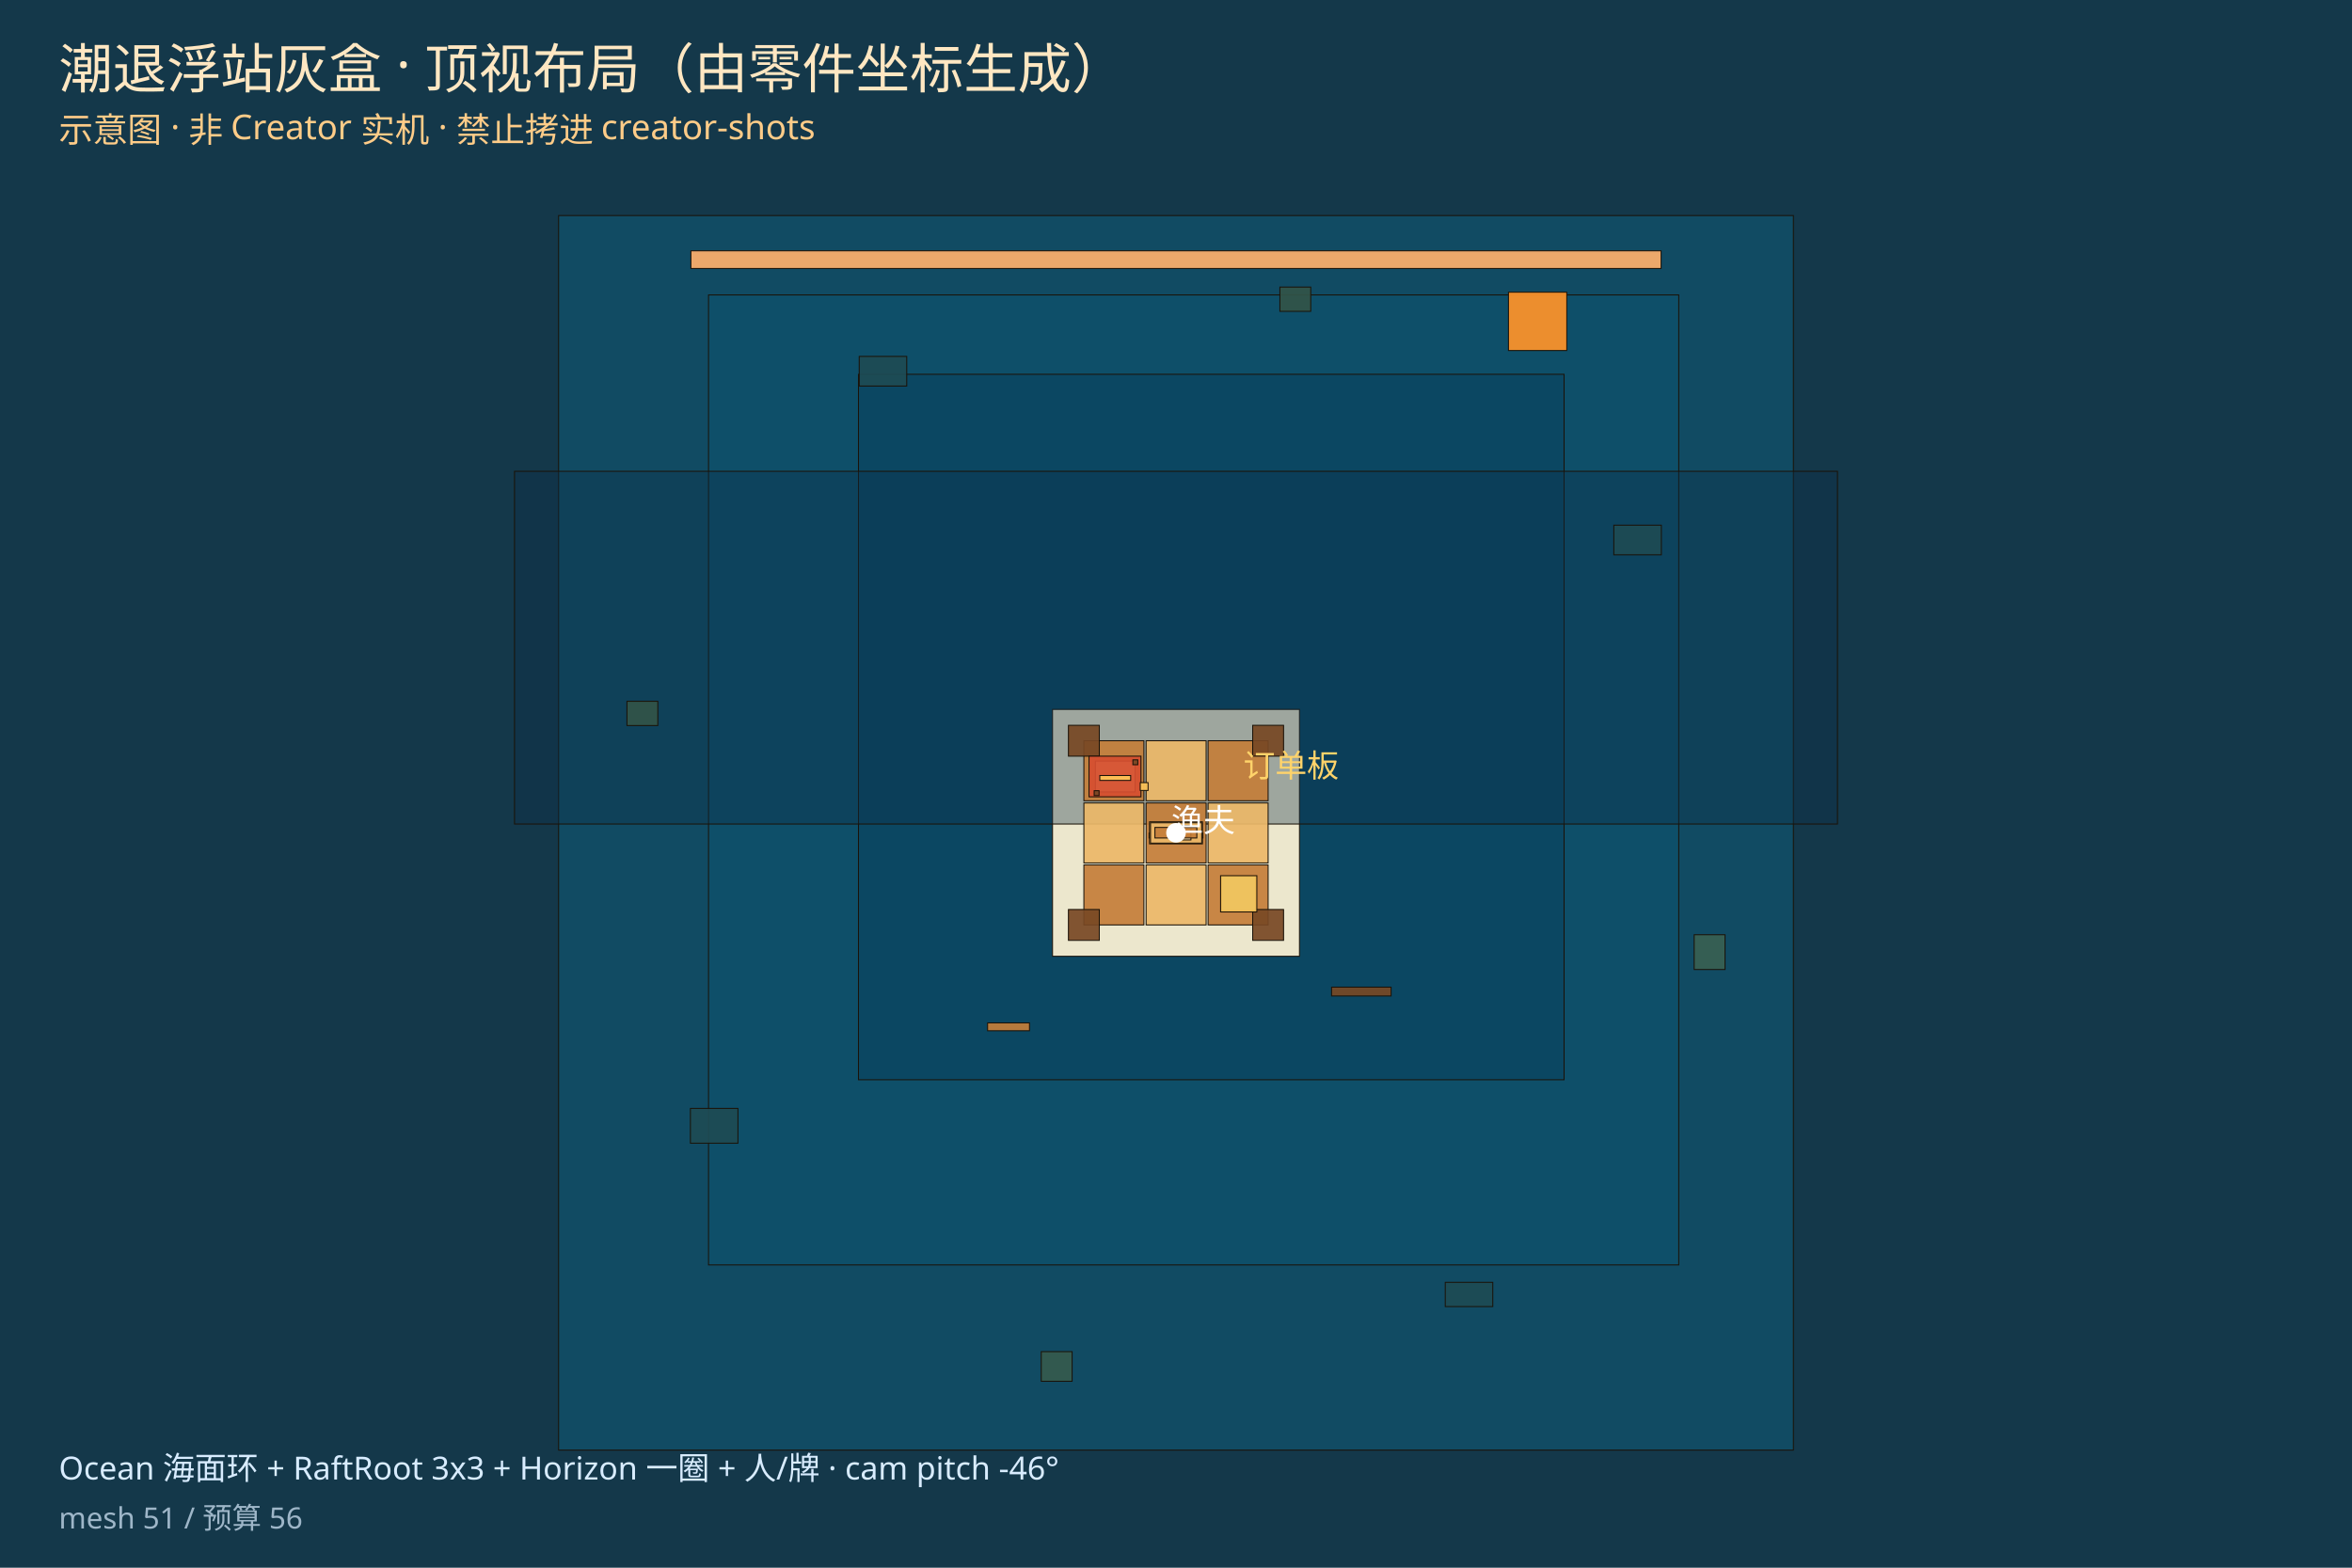
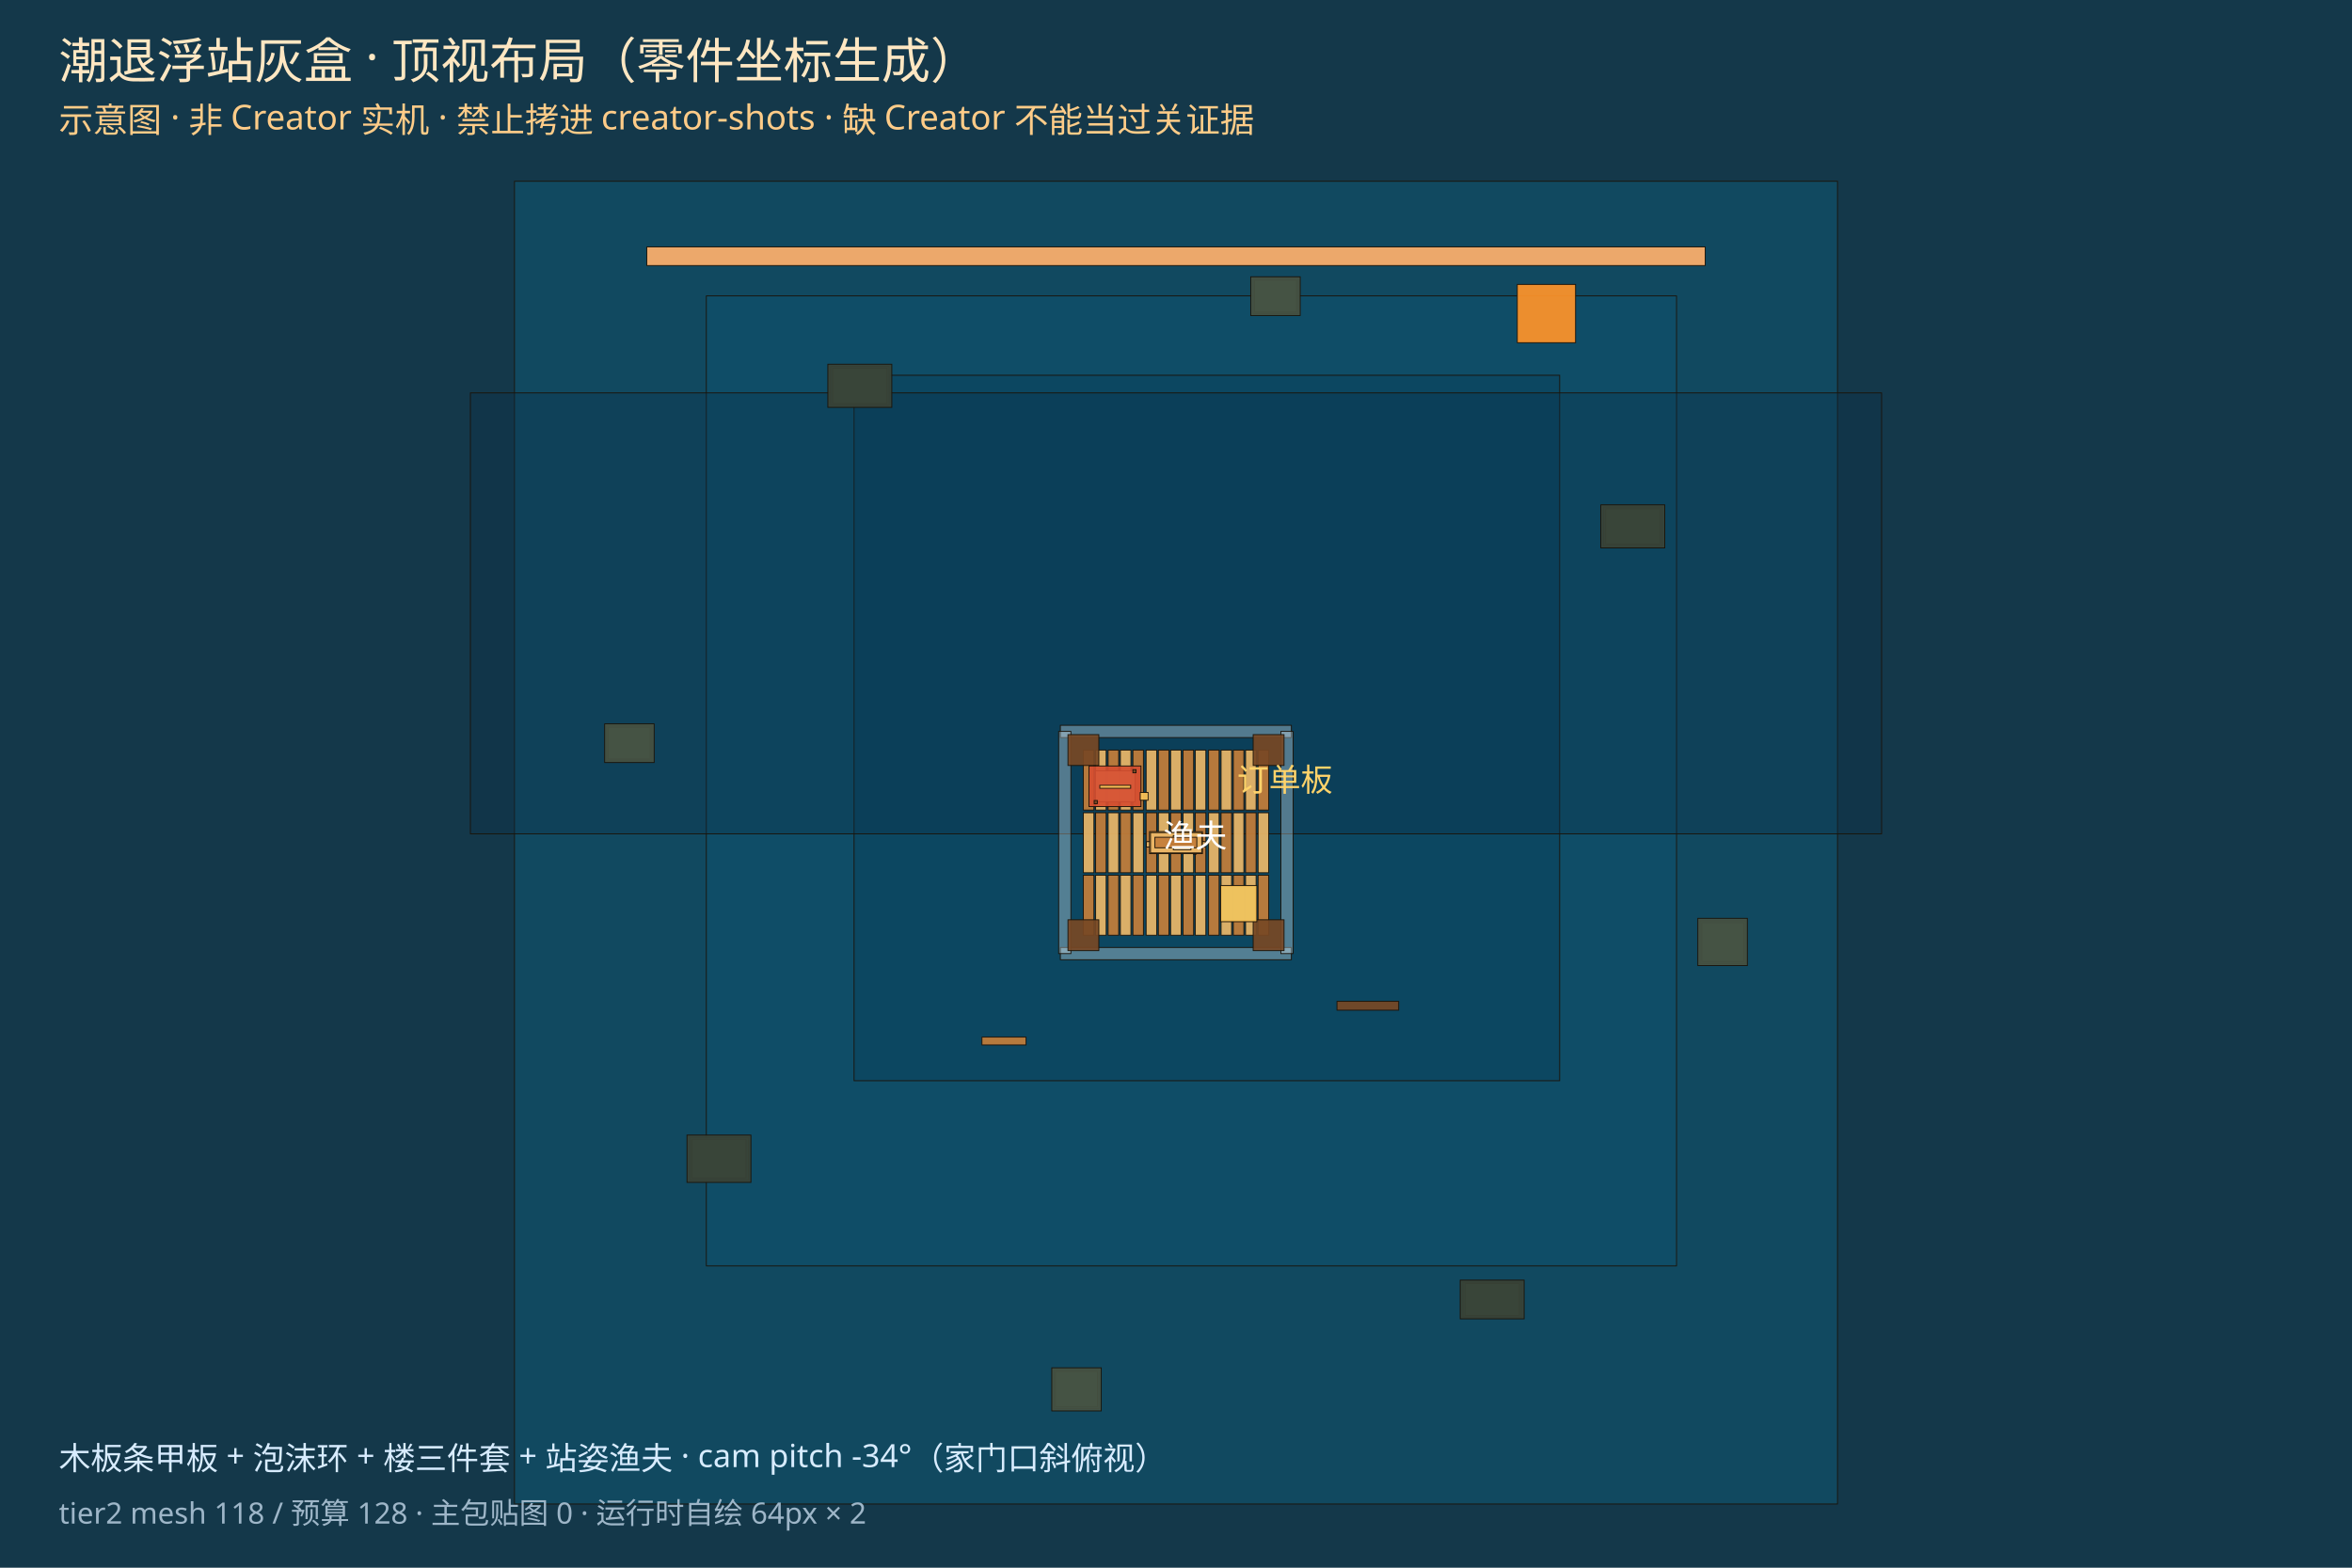
<svg xmlns="http://www.w3.org/2000/svg" width="960" height="640" viewBox="0 0 960 640">
  <rect width="100%" height="100%" fill="#14384a" />
-   <text x="24" y="36" fill="#ffe7c2" font-size="22" font-family="sans-serif">潮退浮站灰盒 · 顶视布局（由零件坐标生成）</text>
-   <text x="24" y="58" fill="#ffcc88" font-size="14" font-family="sans-serif">示意图 · 非 Creator 实机 · 禁止拷进 creator-shots</text>
-   <rect x="228.0" y="88.0" width="504.0" height="504.0" fill="rgb(12,112,146)" fill-opacity="0.35" stroke="#1a1208" stroke-width="0.4" />
-   <rect x="289.2" y="120.4" width="396.0" height="396.0" fill="rgb(10,86,117)" fill-opacity="0.35" stroke="#1a1208" stroke-width="0.4" />
-   <rect x="350.4" y="152.8" width="288.0" height="288.0" fill="rgb(8,58,86)" fill-opacity="0.35" stroke="#1a1208" stroke-width="0.4" />
-   <rect x="429.6" y="289.6" width="100.8" height="100.8" fill="rgb(255,244,214)" fill-opacity="0.92" stroke="#1a1208" stroke-width="0.4" />
-   <rect x="210.0" y="192.4" width="540.0" height="144.0" fill="rgb(12,48,73)" fill-opacity="0.35" stroke="#1a1208" stroke-width="0.4" />
-   <rect x="522.4" y="117.2" width="12.6" height="9.9" fill="rgb(50,84,72)" fill-opacity="0.92" stroke="#1a1208" stroke-width="0.4" />
-   <rect x="658.7" y="214.4" width="19.4" height="12.1" fill="rgb(30,75,84)" fill-opacity="0.92" stroke="#1a1208" stroke-width="0.4" />
-   <rect x="691.5" y="381.6" width="12.6" height="14.2" fill="rgb(57,96,82)" fill-opacity="0.92" stroke="#1a1208" stroke-width="0.4" />
-   <rect x="589.9" y="523.5" width="19.4" height="9.9" fill="rgb(30,75,84)" fill-opacity="0.92" stroke="#1a1208" stroke-width="0.4" />
-   <rect x="425.0" y="551.8" width="12.6" height="12.1" fill="rgb(54,90,77)" fill-opacity="0.92" stroke="#1a1208" stroke-width="0.4" />
-   <rect x="281.8" y="452.5" width="19.4" height="14.2" fill="rgb(30,75,84)" fill-opacity="0.92" stroke="#1a1208" stroke-width="0.4" />
-   <rect x="255.9" y="286.3" width="12.6" height="9.9" fill="rgb(50,84,72)" fill-opacity="0.92" stroke="#1a1208" stroke-width="0.4" />
-   <rect x="350.7" y="145.5" width="19.4" height="12.1" fill="rgb(30,75,84)" fill-opacity="0.92" stroke="#1a1208" stroke-width="0.4" />
-   <rect x="282.0" y="102.4" width="396.0" height="7.2" fill="rgb(255,176,108)" fill-opacity="0.92" stroke="#1a1208" stroke-width="0.4" />
-   <rect x="615.7" y="119.3" width="23.8" height="23.8" fill="rgb(255,148,42)" fill-opacity="0.92" stroke="#1a1208" stroke-width="0.4" />
-   <rect x="543.5" y="403.0" width="24.3" height="3.6" fill="rgb(120,72,36)" fill-opacity="0.92" stroke="#1a1208" stroke-width="0.4" />
-   <rect x="403.1" y="417.6" width="17.1" height="3.2" fill="rgb(196,126,58)" fill-opacity="0.92" stroke="#1a1208" stroke-width="0.4" />
-   <rect x="442.4" y="302.4" width="24.5" height="24.5" fill="rgb(196,126,58)" fill-opacity="0.92" stroke="#1a1208" stroke-width="0.4" />
-   <rect x="467.8" y="302.4" width="24.5" height="24.5" fill="rgb(236,184,104)" fill-opacity="0.92" stroke="#1a1208" stroke-width="0.4" />
-   <rect x="493.1" y="302.4" width="24.5" height="24.5" fill="rgb(196,126,58)" fill-opacity="0.92" stroke="#1a1208" stroke-width="0.4" />
-   <rect x="442.4" y="327.8" width="24.5" height="24.5" fill="rgb(236,184,104)" fill-opacity="0.92" stroke="#1a1208" stroke-width="0.4" />
-   <rect x="467.8" y="327.8" width="24.5" height="24.5" fill="rgb(196,126,58)" fill-opacity="0.92" stroke="#1a1208" stroke-width="0.4" />
-   <rect x="493.1" y="327.8" width="24.5" height="24.5" fill="rgb(236,184,104)" fill-opacity="0.92" stroke="#1a1208" stroke-width="0.4" />
-   <rect x="442.4" y="353.1" width="24.5" height="24.5" fill="rgb(196,126,58)" fill-opacity="0.92" stroke="#1a1208" stroke-width="0.4" />
-   <rect x="467.8" y="353.1" width="24.5" height="24.5" fill="rgb(236,184,104)" fill-opacity="0.92" stroke="#1a1208" stroke-width="0.4" />
-   <rect x="493.1" y="353.1" width="24.5" height="24.5" fill="rgb(196,126,58)" fill-opacity="0.92" stroke="#1a1208" stroke-width="0.4" />
-   <rect x="436.1" y="296.1" width="12.6" height="12.6" fill="rgb(120,72,36)" fill-opacity="0.92" stroke="#1a1208" stroke-width="0.4" />
-   <rect x="511.3" y="296.1" width="12.6" height="12.6" fill="rgb(120,72,36)" fill-opacity="0.92" stroke="#1a1208" stroke-width="0.4" />
-   <rect x="436.1" y="371.3" width="12.6" height="12.6" fill="rgb(120,72,36)" fill-opacity="0.92" stroke="#1a1208" stroke-width="0.4" />
-   <rect x="511.3" y="371.3" width="12.6" height="12.6" fill="rgb(120,72,36)" fill-opacity="0.92" stroke="#1a1208" stroke-width="0.4" />
-   <rect x="498.5" y="357.8" width="14.0" height="14.0" fill="rgb(24,154,170)" fill-opacity="0.92" stroke="#1a1208" stroke-width="0.4" />
-   <rect x="498.2" y="357.5" width="14.8" height="14.8" fill="rgb(255,198,88)" fill-opacity="0.92" stroke="#1a1208" stroke-width="0.4" />
-   <rect x="447.1" y="310.7" width="16.2" height="12.6" fill="rgb(236,208,148)" fill-opacity="0.92" stroke="#1a1208" stroke-width="0.4" />
-   <rect x="444.5" y="308.7" width="21.2" height="16.6" fill="rgb(214,78,48)" fill-opacity="0.92" stroke="#1a1208" stroke-width="0.4" />
-   <rect x="446.6" y="322.8" width="2.0" height="2.0" fill="rgb(120,72,36)" fill-opacity="0.92" stroke="#1a1208" stroke-width="0.4" />
-   <rect x="462.4" y="310.2" width="2.0" height="2.0" fill="rgb(120,72,36)" fill-opacity="0.92" stroke="#1a1208" stroke-width="0.4" />
-   <rect x="448.9" y="316.6" width="12.6" height="2.0" fill="rgb(255,198,88)" fill-opacity="0.92" stroke="#1a1208" stroke-width="0.4" />
-   <rect x="465.4" y="319.5" width="3.2" height="3.2" fill="rgb(255,198,88)" fill-opacity="0.92" stroke="#1a1208" stroke-width="0.4" />
-   <rect x="479.1" y="339.1" width="2.0" height="2.0" fill="rgb(120,72,36)" fill-opacity="0.92" stroke="#1a1208" stroke-width="0.4" />
-   <rect x="469.4" y="340.0" width="21.2" height="2.0" fill="rgb(214,78,48)" fill-opacity="0.92" stroke="#1a1208" stroke-width="0.4" />
-   <rect x="469.0" y="340.1" width="22.0" height="2.0" fill="rgb(255,198,88)" fill-opacity="0.92" stroke="#1a1208" stroke-width="0.4" />
-   <rect x="476.4" y="338.6" width="2.9" height="2.9" fill="rgb(52,68,86)" fill-opacity="0.92" stroke="#1a1208" stroke-width="0.4" />
-   <rect x="480.7" y="338.6" width="2.9" height="2.9" fill="rgb(52,68,86)" fill-opacity="0.92" stroke="#1a1208" stroke-width="0.4" />
-   <rect x="475.9" y="337.8" width="8.3" height="5.0" fill="rgb(28,132,148)" fill-opacity="0.92" stroke="#1a1208" stroke-width="0.4" />
-   <rect x="477.1" y="337.5" width="5.8" height="5.8" fill="rgb(232,186,142)" fill-opacity="0.92" stroke="#1a1208" stroke-width="0.4" />
-   <rect x="469.2" y="335.5" width="21.6" height="9.0" fill="rgb(214,156,72)" fill-opacity="0.92" stroke="#1a1208" stroke-width="0.4" />
-   <rect x="469.6" y="335.9" width="20.9" height="8.3" fill="rgb(236,184,104)" fill-opacity="0.92" stroke="#1a1208" stroke-width="0.4" />
-   <rect x="478.9" y="337.1" width="7.2" height="5.8" fill="rgb(255,228,176)" fill-opacity="0.92" stroke="#1a1208" stroke-width="0.4" />
-   <rect x="478.0" y="339.5" width="2.0" height="2.0" fill="rgb(120,72,36)" fill-opacity="0.92" stroke="#1a1208" stroke-width="0.4" />
-   <rect x="478.4" y="339.6" width="7.6" height="2.0" fill="rgb(255,148,42)" fill-opacity="0.92" stroke="#1a1208" stroke-width="0.4" />
-   <rect x="471.4" y="337.8" width="17.1" height="4.3" fill="rgb(196,126,58)" fill-opacity="0.92" stroke="#1a1208" stroke-width="0.4" />
-   <circle cx="480" cy="340" r="4" fill="#fff" />
-   <text x="478.1" y="339.56" fill="#fff" font-size="13">渔夫</text>
-   <text x="507.44" y="317.24" fill="#ffd36a" font-size="13">订单板</text>
-   <text x="24" y="604" fill="#d8ecff" font-size="13" font-family="sans-serif">Ocean 海面环 + RaftRoot 3x3 + Horizon 一圈 + 人/牌 · cam pitch -46°</text>
-   <text x="24" y="624" fill="#9eb6c8" font-size="12" font-family="sans-serif">mesh 51 / 预算 56</text>
+   <text x="24" y="32" fill="#ffe7c2" font-size="20" font-family="sans-serif">潮退浮站灰盒 · 顶视布局（零件坐标生成）</text>
+   <text x="24" y="54" fill="#ffcc88" font-size="14" font-family="sans-serif">示意图 · 非 Creator 实机 · 禁止拷进 creator-shots · 缺 Creator 不能当过关证据</text>
+   <rect x="210.0" y="74.0" width="540.0" height="540.0" fill="rgb(12,112,146)" fill-opacity="0.32" stroke="#1a1208" stroke-width="0.35" />
+   <rect x="288.3" y="120.8" width="396.0" height="396.0" fill="rgb(10,86,117)" fill-opacity="0.32" stroke="#1a1208" stroke-width="0.35" />
+   <rect x="348.6" y="153.2" width="288.0" height="288.0" fill="rgb(8,58,86)" fill-opacity="0.32" stroke="#1a1208" stroke-width="0.35" />
+   <rect x="192.0" y="160.4" width="576.0" height="180.0" fill="rgb(12,48,73)" fill-opacity="0.32" stroke="#1a1208" stroke-width="0.35" />
+   <rect x="432.8" y="296.1" width="94.3" height="5.0" fill="rgb(236,246,255)" fill-opacity="0.32" stroke="#1a1208" stroke-width="0.35" />
+   <rect x="432.8" y="386.8" width="94.3" height="5.0" fill="rgb(236,246,255)" fill-opacity="0.32" stroke="#1a1208" stroke-width="0.35" />
+   <rect x="522.8" y="298.6" width="5.0" height="90.7" fill="rgb(236,246,255)" fill-opacity="0.32" stroke="#1a1208" stroke-width="0.35" />
+   <rect x="432.1" y="298.6" width="5.0" height="90.7" fill="rgb(236,246,255)" fill-opacity="0.32" stroke="#1a1208" stroke-width="0.35" />
+   <rect x="511.4" y="113.7" width="18.5" height="14.3" fill="rgb(28,65,71)" fill-opacity="0.92" stroke="#1a1208" stroke-width="0.35" />
+   <rect x="512.1" y="114.4" width="17.1" height="13.0" fill="rgb(52,88,75)" fill-opacity="0.92" stroke="#1a1208" stroke-width="0.35" />
+   <rect x="510.5" y="113.0" width="20.2" height="15.8" fill="rgb(71,83,68)" fill-opacity="0.92" stroke="#1a1208" stroke-width="0.35" />
+   <rect x="654.5" y="207.0" width="23.9" height="15.8" fill="rgb(30,69,76)" fill-opacity="0.92" stroke="#1a1208" stroke-width="0.35" />
+   <rect x="655.4" y="207.7" width="22.1" height="14.4" fill="rgb(57,96,82)" fill-opacity="0.92" stroke="#1a1208" stroke-width="0.35" />
+   <rect x="653.4" y="206.1" width="26.1" height="17.6" fill="rgb(58,68,56)" fill-opacity="0.92" stroke="#1a1208" stroke-width="0.35" />
+   <rect x="693.9" y="375.9" width="18.5" height="17.4" fill="rgb(31,73,80)" fill-opacity="0.92" stroke="#1a1208" stroke-width="0.35" />
+   <rect x="694.6" y="376.7" width="17.1" height="15.8" fill="rgb(52,88,75)" fill-opacity="0.92" stroke="#1a1208" stroke-width="0.35" />
+   <rect x="693.0" y="374.9" width="20.2" height="19.3" fill="rgb(71,83,68)" fill-opacity="0.92" stroke="#1a1208" stroke-width="0.35" />
+   <rect x="597.1" y="523.4" width="23.9" height="14.3" fill="rgb(28,65,71)" fill-opacity="0.92" stroke="#1a1208" stroke-width="0.35" />
+   <rect x="598.0" y="524.0" width="22.1" height="13.0" fill="rgb(57,96,82)" fill-opacity="0.92" stroke="#1a1208" stroke-width="0.35" />
+   <rect x="596.0" y="522.6" width="26.1" height="15.8" fill="rgb(58,68,56)" fill-opacity="0.92" stroke="#1a1208" stroke-width="0.35" />
+   <rect x="430.2" y="559.2" width="18.5" height="15.8" fill="rgb(30,69,76)" fill-opacity="0.92" stroke="#1a1208" stroke-width="0.35" />
+   <rect x="430.8" y="559.9" width="17.1" height="14.4" fill="rgb(52,88,75)" fill-opacity="0.92" stroke="#1a1208" stroke-width="0.35" />
+   <rect x="429.3" y="558.4" width="20.2" height="17.6" fill="rgb(71,83,68)" fill-opacity="0.92" stroke="#1a1208" stroke-width="0.35" />
+   <rect x="281.6" y="464.4" width="23.9" height="17.4" fill="rgb(31,73,80)" fill-opacity="0.92" stroke="#1a1208" stroke-width="0.35" />
+   <rect x="282.4" y="465.1" width="22.1" height="15.8" fill="rgb(57,96,82)" fill-opacity="0.92" stroke="#1a1208" stroke-width="0.35" />
+   <rect x="280.4" y="463.4" width="26.1" height="19.3" fill="rgb(58,68,56)" fill-opacity="0.92" stroke="#1a1208" stroke-width="0.35" />
+   <rect x="247.6" y="296.3" width="18.5" height="14.3" fill="rgb(28,65,71)" fill-opacity="0.92" stroke="#1a1208" stroke-width="0.35" />
+   <rect x="248.3" y="296.9" width="17.1" height="13.0" fill="rgb(52,88,75)" fill-opacity="0.92" stroke="#1a1208" stroke-width="0.35" />
+   <rect x="246.8" y="295.5" width="20.2" height="15.8" fill="rgb(71,83,68)" fill-opacity="0.92" stroke="#1a1208" stroke-width="0.35" />
+   <rect x="339.0" y="149.6" width="23.9" height="15.8" fill="rgb(30,69,76)" fill-opacity="0.92" stroke="#1a1208" stroke-width="0.35" />
+   <rect x="339.9" y="150.3" width="22.1" height="14.4" fill="rgb(57,96,82)" fill-opacity="0.92" stroke="#1a1208" stroke-width="0.35" />
+   <rect x="337.9" y="148.7" width="26.1" height="17.6" fill="rgb(58,68,56)" fill-opacity="0.92" stroke="#1a1208" stroke-width="0.35" />
+   <rect x="264.0" y="100.8" width="432.0" height="7.6" fill="rgb(255,176,108)" fill-opacity="0.92" stroke="#1a1208" stroke-width="0.35" />
+   <rect x="619.3" y="116.1" width="23.8" height="23.8" fill="rgb(255,148,42)" fill-opacity="0.92" stroke="#1a1208" stroke-width="0.35" />
+   <rect x="545.7" y="408.8" width="25.2" height="3.6" fill="rgb(120,72,36)" fill-opacity="0.92" stroke="#1a1208" stroke-width="0.35" />
+   <rect x="400.8" y="423.4" width="18.0" height="3.2" fill="rgb(196,126,58)" fill-opacity="0.92" stroke="#1a1208" stroke-width="0.35" />
+   <rect x="442.2" y="306.2" width="4.3" height="24.5" fill="rgb(196,126,58)" fill-opacity="0.92" stroke="#1a1208" stroke-width="0.35" />
+   <rect x="447.2" y="306.2" width="4.3" height="24.5" fill="rgb(236,184,104)" fill-opacity="0.92" stroke="#1a1208" stroke-width="0.35" />
+   <rect x="452.3" y="306.2" width="4.3" height="24.5" fill="rgb(196,126,58)" fill-opacity="0.92" stroke="#1a1208" stroke-width="0.35" />
+   <rect x="457.3" y="306.2" width="4.3" height="24.5" fill="rgb(236,184,104)" fill-opacity="0.92" stroke="#1a1208" stroke-width="0.35" />
+   <rect x="462.4" y="306.2" width="4.3" height="24.5" fill="rgb(196,126,58)" fill-opacity="0.92" stroke="#1a1208" stroke-width="0.35" />
+   <rect x="467.8" y="306.2" width="4.3" height="24.5" fill="rgb(236,184,104)" fill-opacity="0.92" stroke="#1a1208" stroke-width="0.35" />
+   <rect x="472.8" y="306.2" width="4.3" height="24.5" fill="rgb(196,126,58)" fill-opacity="0.92" stroke="#1a1208" stroke-width="0.35" />
+   <rect x="477.8" y="306.2" width="4.3" height="24.5" fill="rgb(236,184,104)" fill-opacity="0.92" stroke="#1a1208" stroke-width="0.35" />
+   <rect x="482.9" y="306.2" width="4.3" height="24.5" fill="rgb(196,126,58)" fill-opacity="0.92" stroke="#1a1208" stroke-width="0.35" />
+   <rect x="487.9" y="306.2" width="4.3" height="24.5" fill="rgb(236,184,104)" fill-opacity="0.92" stroke="#1a1208" stroke-width="0.35" />
+   <rect x="493.3" y="306.2" width="4.3" height="24.5" fill="rgb(196,126,58)" fill-opacity="0.92" stroke="#1a1208" stroke-width="0.35" />
+   <rect x="498.4" y="306.2" width="4.3" height="24.5" fill="rgb(236,184,104)" fill-opacity="0.92" stroke="#1a1208" stroke-width="0.35" />
+   <rect x="503.4" y="306.2" width="4.3" height="24.5" fill="rgb(196,126,58)" fill-opacity="0.92" stroke="#1a1208" stroke-width="0.35" />
+   <rect x="508.4" y="306.2" width="4.3" height="24.5" fill="rgb(236,184,104)" fill-opacity="0.92" stroke="#1a1208" stroke-width="0.35" />
+   <rect x="513.5" y="306.2" width="4.3" height="24.5" fill="rgb(196,126,58)" fill-opacity="0.92" stroke="#1a1208" stroke-width="0.35" />
+   <rect x="442.2" y="331.8" width="4.3" height="24.5" fill="rgb(236,184,104)" fill-opacity="0.92" stroke="#1a1208" stroke-width="0.35" />
+   <rect x="447.2" y="331.8" width="4.3" height="24.5" fill="rgb(196,126,58)" fill-opacity="0.92" stroke="#1a1208" stroke-width="0.35" />
+   <rect x="452.3" y="331.8" width="4.3" height="24.5" fill="rgb(236,184,104)" fill-opacity="0.92" stroke="#1a1208" stroke-width="0.35" />
+   <rect x="457.3" y="331.8" width="4.3" height="24.5" fill="rgb(196,126,58)" fill-opacity="0.92" stroke="#1a1208" stroke-width="0.35" />
+   <rect x="462.4" y="331.8" width="4.3" height="24.5" fill="rgb(236,184,104)" fill-opacity="0.92" stroke="#1a1208" stroke-width="0.35" />
+   <rect x="467.8" y="331.8" width="4.3" height="24.5" fill="rgb(196,126,58)" fill-opacity="0.92" stroke="#1a1208" stroke-width="0.35" />
+   <rect x="472.8" y="331.8" width="4.3" height="24.5" fill="rgb(236,184,104)" fill-opacity="0.92" stroke="#1a1208" stroke-width="0.35" />
+   <rect x="477.8" y="331.8" width="4.3" height="24.5" fill="rgb(196,126,58)" fill-opacity="0.92" stroke="#1a1208" stroke-width="0.35" />
+   <rect x="482.9" y="331.8" width="4.3" height="24.5" fill="rgb(236,184,104)" fill-opacity="0.92" stroke="#1a1208" stroke-width="0.35" />
+   <rect x="487.9" y="331.8" width="4.3" height="24.5" fill="rgb(196,126,58)" fill-opacity="0.92" stroke="#1a1208" stroke-width="0.35" />
+   <rect x="493.3" y="331.8" width="4.3" height="24.5" fill="rgb(236,184,104)" fill-opacity="0.92" stroke="#1a1208" stroke-width="0.35" />
+   <rect x="498.4" y="331.8" width="4.3" height="24.5" fill="rgb(196,126,58)" fill-opacity="0.92" stroke="#1a1208" stroke-width="0.35" />
+   <rect x="503.4" y="331.8" width="4.3" height="24.5" fill="rgb(236,184,104)" fill-opacity="0.92" stroke="#1a1208" stroke-width="0.35" />
+   <rect x="508.4" y="331.8" width="4.3" height="24.5" fill="rgb(196,126,58)" fill-opacity="0.92" stroke="#1a1208" stroke-width="0.35" />
+   <rect x="513.5" y="331.8" width="4.3" height="24.5" fill="rgb(236,184,104)" fill-opacity="0.92" stroke="#1a1208" stroke-width="0.35" />
+   <rect x="442.2" y="357.3" width="4.3" height="24.5" fill="rgb(196,126,58)" fill-opacity="0.92" stroke="#1a1208" stroke-width="0.35" />
+   <rect x="447.2" y="357.3" width="4.3" height="24.5" fill="rgb(236,184,104)" fill-opacity="0.92" stroke="#1a1208" stroke-width="0.35" />
+   <rect x="452.3" y="357.3" width="4.3" height="24.5" fill="rgb(196,126,58)" fill-opacity="0.92" stroke="#1a1208" stroke-width="0.35" />
+   <rect x="457.3" y="357.3" width="4.3" height="24.5" fill="rgb(236,184,104)" fill-opacity="0.92" stroke="#1a1208" stroke-width="0.35" />
+   <rect x="462.4" y="357.3" width="4.3" height="24.5" fill="rgb(196,126,58)" fill-opacity="0.92" stroke="#1a1208" stroke-width="0.35" />
+   <rect x="467.8" y="357.3" width="4.3" height="24.5" fill="rgb(236,184,104)" fill-opacity="0.92" stroke="#1a1208" stroke-width="0.35" />
+   <rect x="472.8" y="357.3" width="4.3" height="24.5" fill="rgb(196,126,58)" fill-opacity="0.92" stroke="#1a1208" stroke-width="0.35" />
+   <rect x="477.8" y="357.3" width="4.3" height="24.5" fill="rgb(236,184,104)" fill-opacity="0.92" stroke="#1a1208" stroke-width="0.35" />
+   <rect x="482.9" y="357.3" width="4.3" height="24.5" fill="rgb(196,126,58)" fill-opacity="0.92" stroke="#1a1208" stroke-width="0.35" />
+   <rect x="487.9" y="357.3" width="4.3" height="24.5" fill="rgb(236,184,104)" fill-opacity="0.92" stroke="#1a1208" stroke-width="0.35" />
+   <rect x="493.3" y="357.3" width="4.3" height="24.5" fill="rgb(196,126,58)" fill-opacity="0.92" stroke="#1a1208" stroke-width="0.35" />
+   <rect x="498.4" y="357.3" width="4.3" height="24.5" fill="rgb(236,184,104)" fill-opacity="0.92" stroke="#1a1208" stroke-width="0.35" />
+   <rect x="503.4" y="357.3" width="4.3" height="24.5" fill="rgb(196,126,58)" fill-opacity="0.92" stroke="#1a1208" stroke-width="0.35" />
+   <rect x="508.4" y="357.3" width="4.3" height="24.5" fill="rgb(236,184,104)" fill-opacity="0.92" stroke="#1a1208" stroke-width="0.35" />
+   <rect x="513.5" y="357.3" width="4.3" height="24.5" fill="rgb(196,126,58)" fill-opacity="0.92" stroke="#1a1208" stroke-width="0.35" />
+   <rect x="435.9" y="299.9" width="12.6" height="12.6" fill="rgb(120,72,36)" fill-opacity="0.92" stroke="#1a1208" stroke-width="0.35" />
+   <rect x="511.5" y="299.9" width="12.6" height="12.6" fill="rgb(120,72,36)" fill-opacity="0.92" stroke="#1a1208" stroke-width="0.35" />
+   <rect x="435.9" y="375.5" width="12.6" height="12.6" fill="rgb(120,72,36)" fill-opacity="0.92" stroke="#1a1208" stroke-width="0.35" />
+   <rect x="511.5" y="375.5" width="12.6" height="12.6" fill="rgb(120,72,36)" fill-opacity="0.92" stroke="#1a1208" stroke-width="0.35" />
+   <rect x="498.5" y="361.8" width="14.0" height="14.0" fill="rgb(24,154,170)" fill-opacity="0.92" stroke="#1a1208" stroke-width="0.35" />
+   <rect x="498.2" y="361.5" width="14.8" height="14.8" fill="rgb(255,198,88)" fill-opacity="0.92" stroke="#1a1208" stroke-width="0.35" />
+   <rect x="447.1" y="314.7" width="16.2" height="12.6" fill="rgb(236,208,148)" fill-opacity="0.92" stroke="#1a1208" stroke-width="0.35" />
+   <rect x="444.5" y="312.7" width="21.2" height="16.6" fill="rgb(214,78,48)" fill-opacity="0.92" stroke="#1a1208" stroke-width="0.35" />
+   <rect x="446.6" y="326.8" width="1.3" height="1.3" fill="rgb(120,72,36)" fill-opacity="0.92" stroke="#1a1208" stroke-width="0.35" />
+   <rect x="462.4" y="314.2" width="1.3" height="1.3" fill="rgb(120,72,36)" fill-opacity="0.92" stroke="#1a1208" stroke-width="0.35" />
+   <rect x="448.9" y="320.6" width="12.6" height="1.2" fill="rgb(255,198,88)" fill-opacity="0.92" stroke="#1a1208" stroke-width="0.35" />
+   <rect x="465.4" y="323.5" width="3.2" height="3.2" fill="rgb(255,198,88)" fill-opacity="0.92" stroke="#1a1208" stroke-width="0.35" />
+   <rect x="479.1" y="343.1" width="1.8" height="1.8" fill="rgb(120,72,36)" fill-opacity="0.92" stroke="#1a1208" stroke-width="0.35" />
+   <rect x="468.5" y="343.6" width="23.0" height="1.8" fill="rgb(196,126,58)" fill-opacity="0.92" stroke="#1a1208" stroke-width="0.35" />
+   <rect x="469.9" y="345.1" width="20.2" height="1.2" fill="rgb(46,40,36)" fill-opacity="0.92" stroke="#1a1208" stroke-width="0.35" />
+   <rect x="467.9" y="343.6" width="24.1" height="2.2" fill="rgb(236,184,104)" fill-opacity="0.92" stroke="#1a1208" stroke-width="0.35" />
+   <rect x="469.6" y="345.2" width="20.9" height="1.2" fill="rgb(255,198,88)" fill-opacity="0.92" stroke="#1a1208" stroke-width="0.35" />
+   <rect x="476.0" y="342.4" width="3.2" height="4.0" fill="rgb(36,28,24)" fill-opacity="0.92" stroke="#1a1208" stroke-width="0.35" />
+   <rect x="480.7" y="342.4" width="3.2" height="4.0" fill="rgb(36,28,24)" fill-opacity="0.92" stroke="#1a1208" stroke-width="0.35" />
+   <rect x="476.2" y="342.7" width="2.9" height="2.9" fill="rgb(52,68,86)" fill-opacity="0.92" stroke="#1a1208" stroke-width="0.35" />
+   <rect x="480.9" y="342.7" width="2.9" height="2.9" fill="rgb(52,68,86)" fill-opacity="0.92" stroke="#1a1208" stroke-width="0.35" />
+   <rect x="475.7" y="341.8" width="8.6" height="5.0" fill="rgb(28,132,148)" fill-opacity="0.92" stroke="#1a1208" stroke-width="0.35" />
+   <rect x="472.8" y="343.6" width="2.2" height="2.2" fill="rgb(24,112,126)" fill-opacity="0.92" stroke="#1a1208" stroke-width="0.35" />
+   <rect x="484.7" y="344.4" width="2.2" height="2.2" fill="rgb(24,112,126)" fill-opacity="0.92" stroke="#1a1208" stroke-width="0.35" />
+   <rect x="477.3" y="341.8" width="5.4" height="5.4" fill="rgb(232,186,142)" fill-opacity="0.92" stroke="#1a1208" stroke-width="0.35" />
+   <rect x="476.6" y="341.1" width="6.8" height="6.8" fill="rgb(120,72,36)" fill-opacity="0.92" stroke="#1a1208" stroke-width="0.35" />
+   <rect x="487.1" y="347.5" width="1.2" height="1.2" fill="rgb(120,72,36)" fill-opacity="0.92" stroke="#1a1208" stroke-width="0.35" />
+   <rect x="469.2" y="339.5" width="21.6" height="9.0" fill="rgb(214,156,72)" fill-opacity="0.92" stroke="#1a1208" stroke-width="0.35" />
+   <rect x="469.6" y="339.9" width="20.9" height="8.3" fill="rgb(236,184,104)" fill-opacity="0.92" stroke="#1a1208" stroke-width="0.35" />
+   <rect x="478.9" y="341.1" width="7.2" height="5.8" fill="rgb(255,228,176)" fill-opacity="0.92" stroke="#1a1208" stroke-width="0.35" />
+   <rect x="478.0" y="343.5" width="1.2" height="1.2" fill="rgb(120,72,36)" fill-opacity="0.92" stroke="#1a1208" stroke-width="0.35" />
+   <rect x="478.4" y="343.6" width="7.6" height="1.2" fill="rgb(255,148,42)" fill-opacity="0.92" stroke="#1a1208" stroke-width="0.35" />
+   <rect x="471.4" y="341.8" width="17.1" height="4.3" fill="rgb(196,126,58)" fill-opacity="0.92" stroke="#1a1208" stroke-width="0.35" />
+   <text x="474.84" y="345.9" fill="#fff" font-size="13">渔夫</text>
+   <text x="504.9" y="323.04" fill="#ffd36a" font-size="13">订单板</text>
+   <text x="24" y="600" fill="#d8ecff" font-size="13" font-family="sans-serif">木板条甲板 + 泡沫环 + 楼三件套 + 站姿渔夫 · cam pitch -34°（家门口斜俯视）</text>
+   <text x="24" y="622" fill="#9eb6c8" font-size="12" font-family="sans-serif">tier2 mesh 118 / 预算 128 · 主包贴图 0 · 运行时自绘 64px × 2</text>
</svg>
